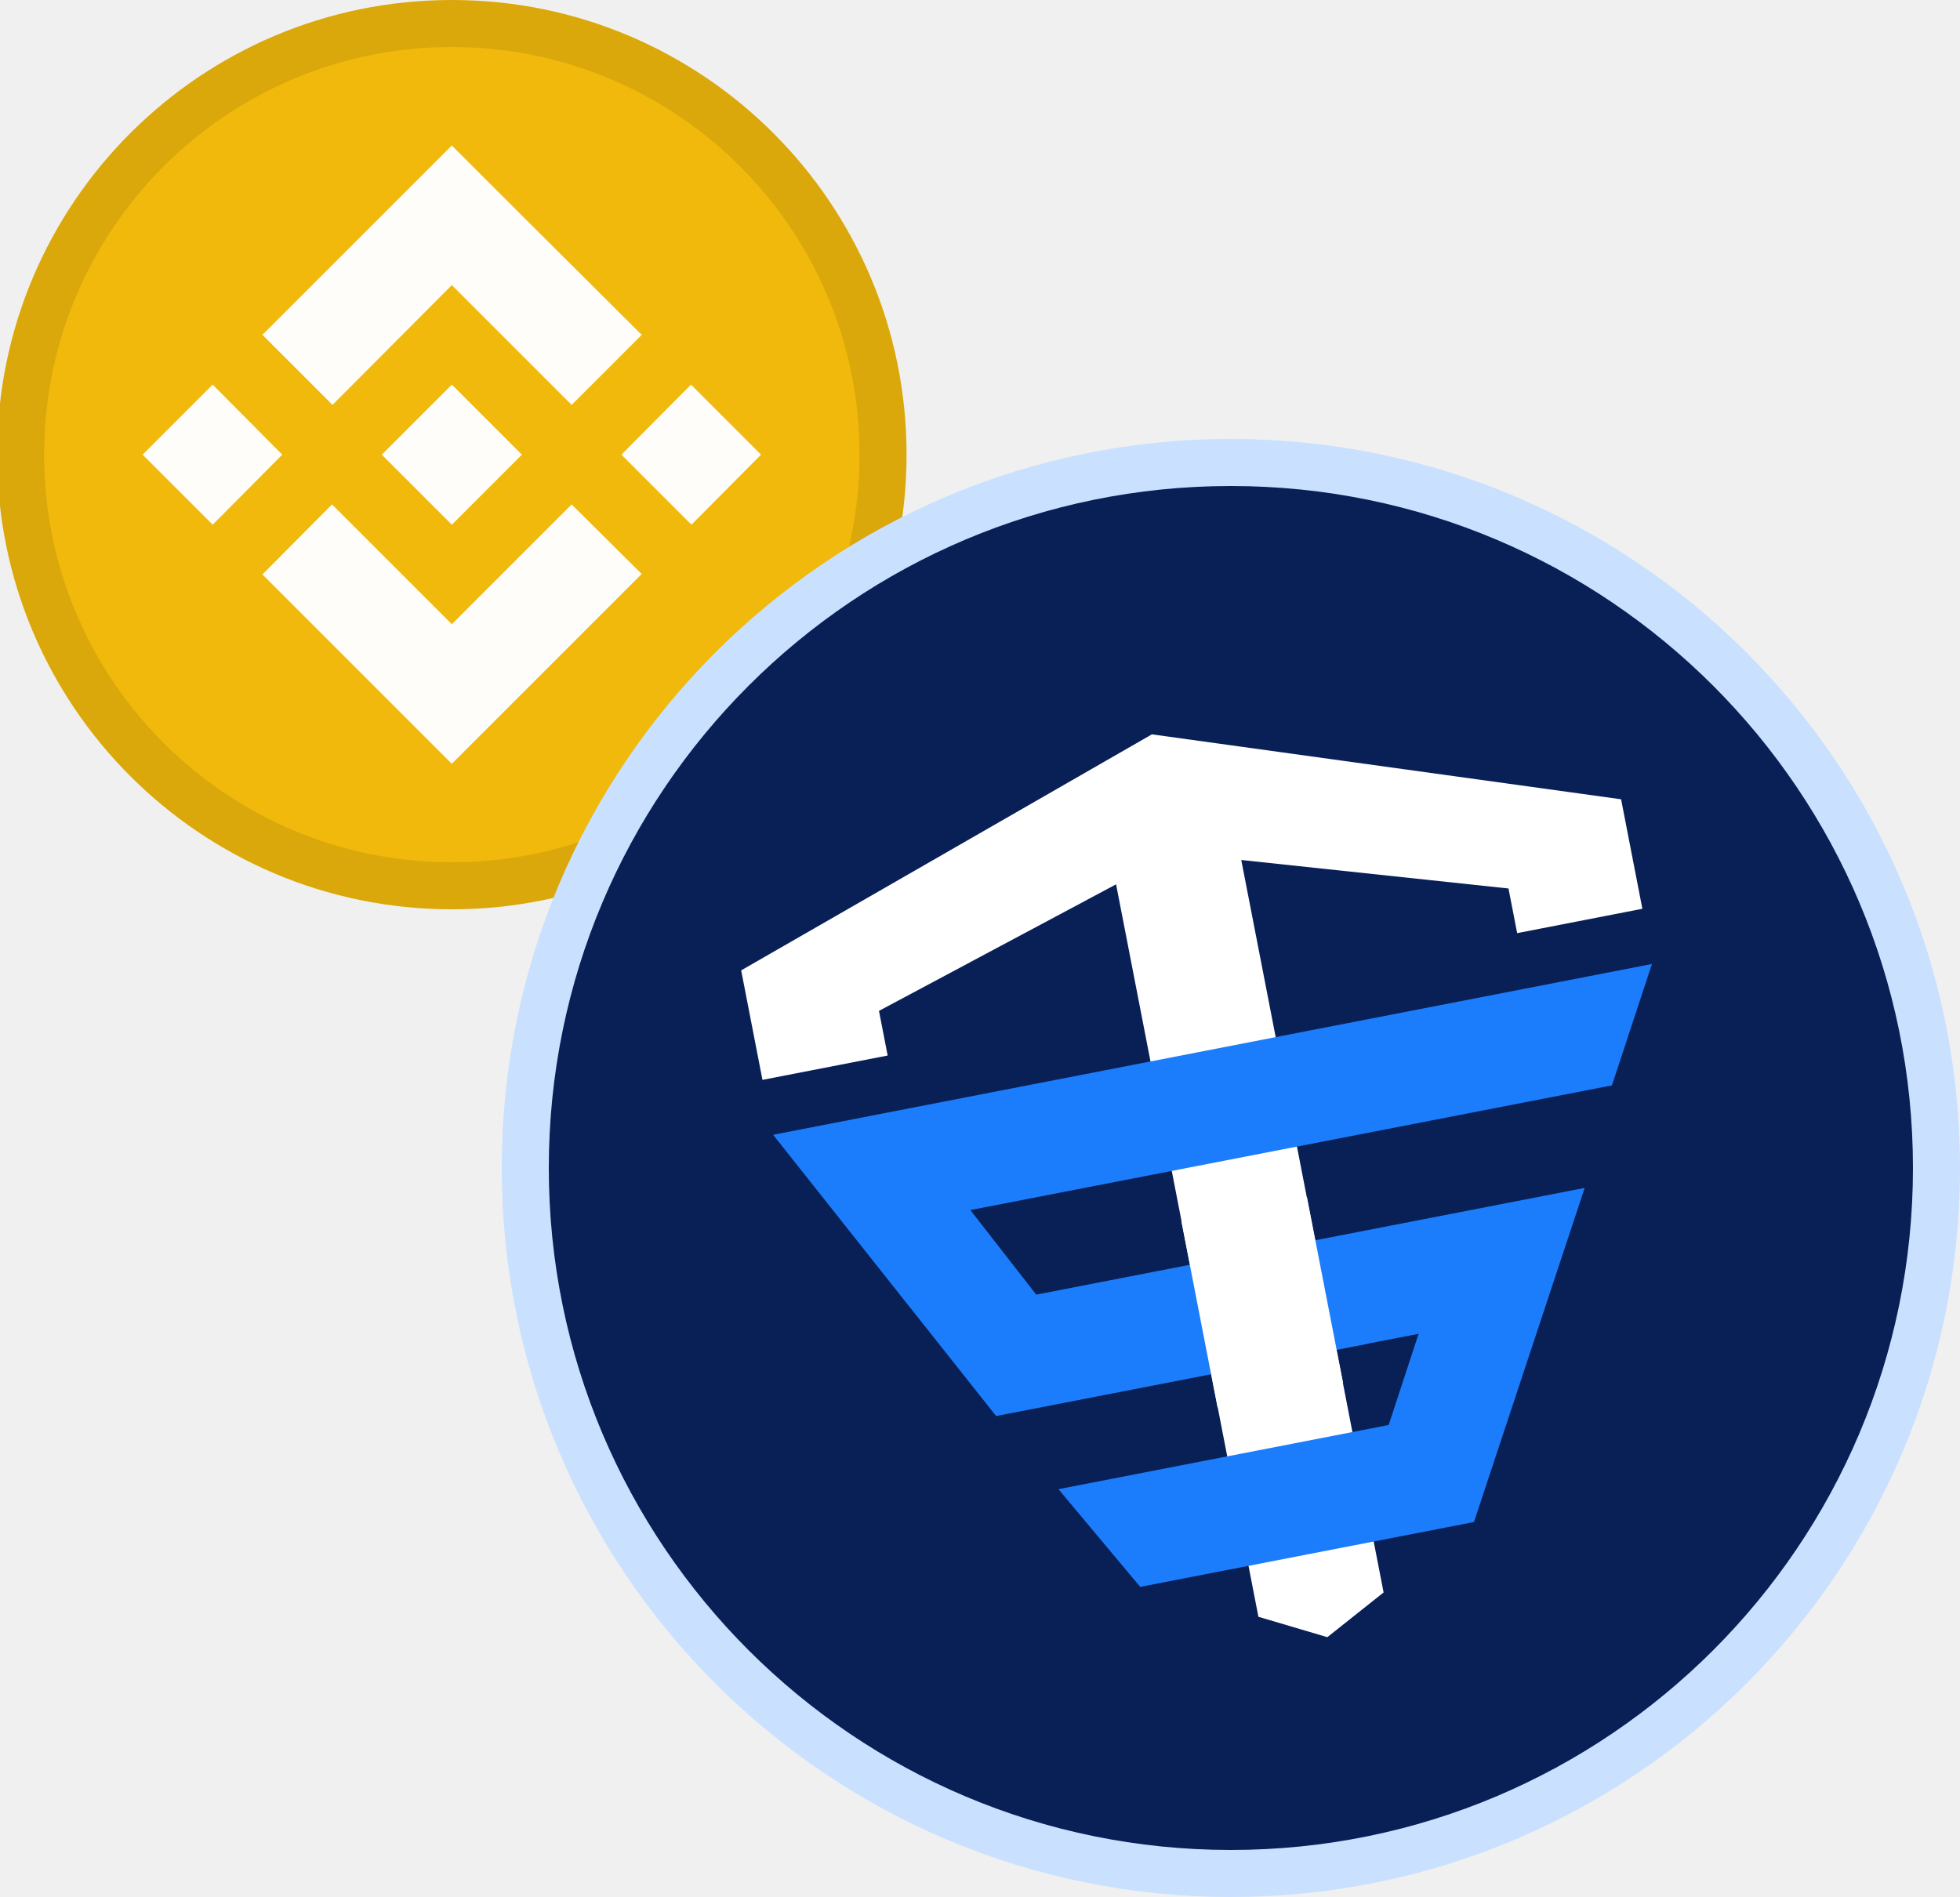
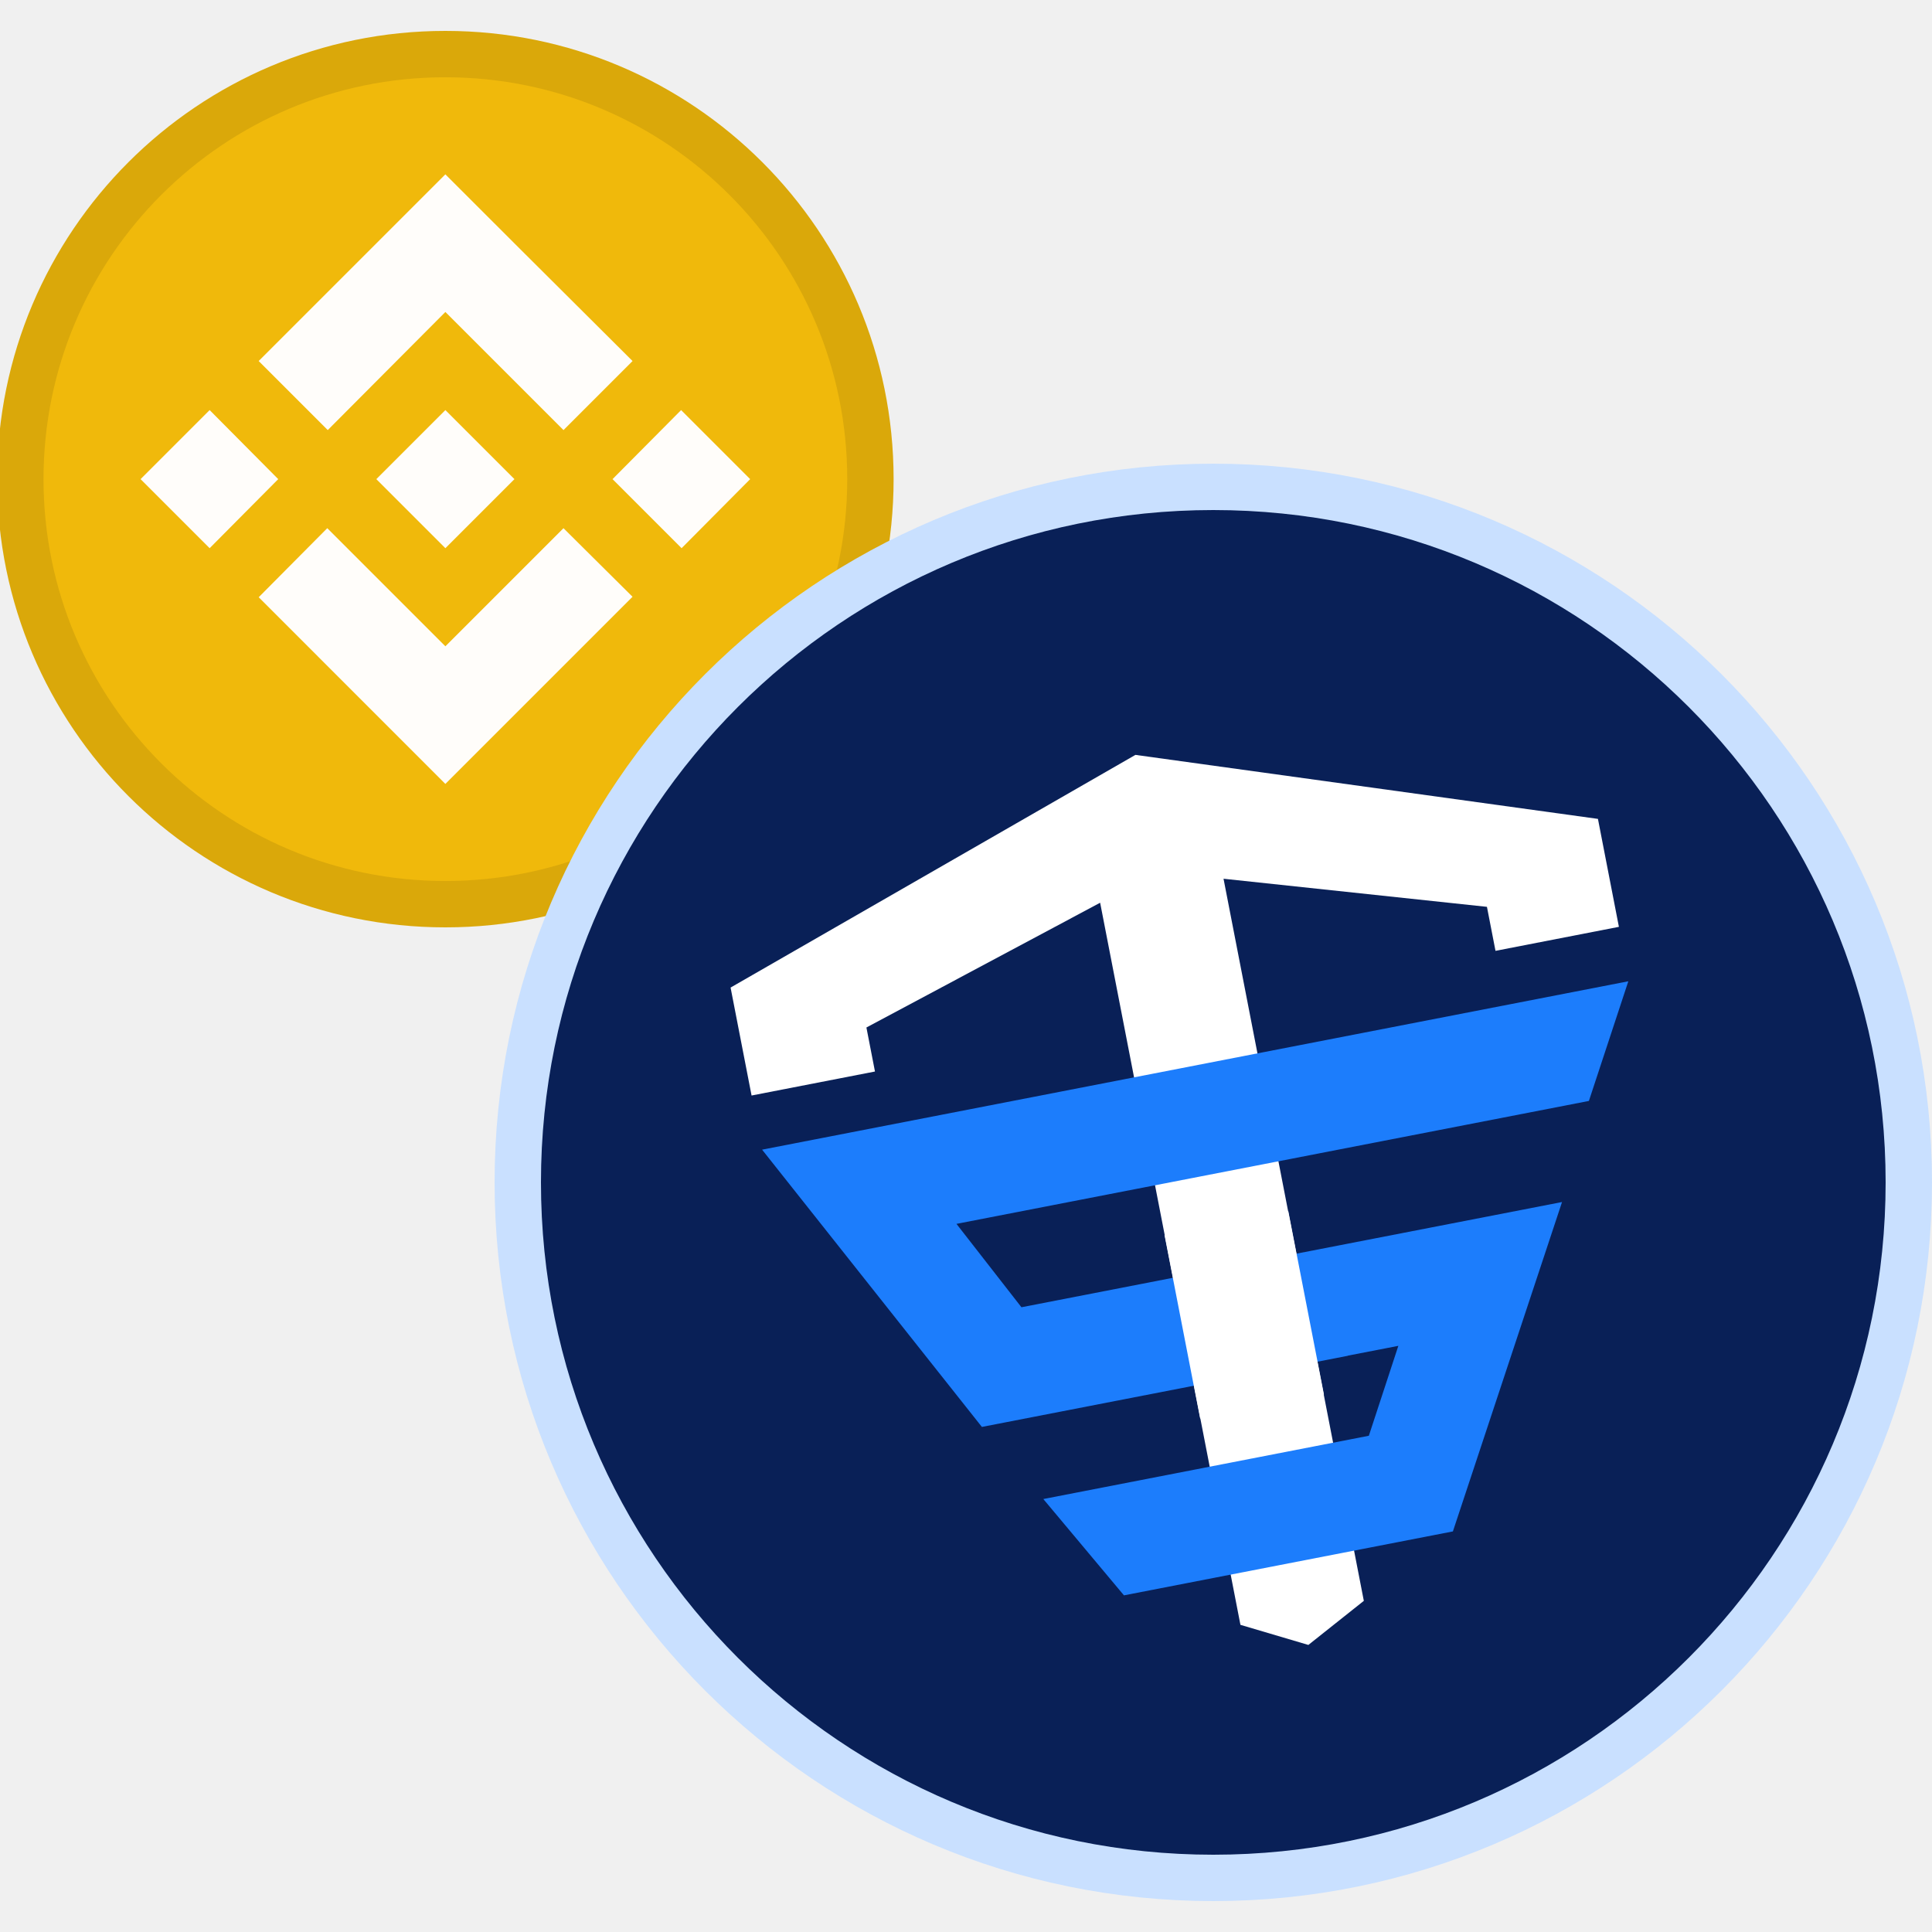
- <svg xmlns="http://www.w3.org/2000/svg" width="125px" height="121px" viewBox="0 0 125 121" version="1.1">
+ <svg xmlns="http://www.w3.org/2000/svg" width="125px" height="125" viewBox="0 0 125 121" version="1.1">
  <g id="tsla-bnb" stroke="none" stroke-width="1" fill="none" fill-rule="evenodd">
    <g id="cake-bnb" transform="translate(-0.184121, 0)">
      <circle id="Oval" fill="#F0B90B" fill-rule="nonzero" cx="29" cy="29" r="29" />
      <path d="M18.185,29 L13.748,33.468 L9.28,29 L13.748,24.532 L18.185,29 Z M29,18.185 L36.642,25.827 L41.11,21.359 L33.469,13.748 L29,9.28 L16.921,21.358 L21.389,25.826 L29,18.185 Z M44.252,24.532 L39.815,29 L44.283,33.468 L48.72,29 L44.252,24.532 Z M29,39.815 L21.359,32.173 L16.922,36.641 L29,48.72 L41.109,36.611 L36.641,32.174 L29,39.815 Z M29,33.468 L33.468,29 L29,24.532 L24.532,29 L29,33.468 L29,33.468 Z" id="Shape" fill="#FFFDFA" fill-rule="nonzero" />
      <circle id="Oval" stroke="#191326" stroke-width="3" opacity="0.1" style="mix-blend-mode: multiply;" cx="29" cy="29" r="27.5" />
    </g>
    <g id="Group-3" transform="translate(35, 31)">
      <g id="cake-bnb" fill="#092057" fill-rule="nonzero" stroke="#C9E0FF" stroke-width="3">
        <circle id="Oval" cx="43.5" cy="43.5" r="45" />
      </g>
      <g id="Group-2" transform="translate(9.400746, 9.410878)">
        <g id="Group" transform="translate(34.65739, 35.22279) rotate(1) translate(-34.65739, -35.22279) translate(0.599254, 0.589122)">
          <polygon id="Fill-4" fill="#FFFFFF" transform="translate(34.05813, 34.63366) rotate(-12) translate(-34.05813, -34.63366) " points="62.642 22.192 54.508 22.193 54.508 19.292 38.125 14.256 38.121 61.85 34.054 63.965 29.988 61.85 29.992 14.257 13.608 19.295 13.608 22.196 5.474 22.197 5.474 15.082 34.059 5.302 62.643 15.077" />
          <path d="M41.693,45.932 L17.575,45.932 L7.038,25.609 L64.132,25.609 L60.151,32.722 L18.467,32.722 L21.564,38.82 L39.203,38.819 L39.218,38.811 L57.197,38.811 L46.199,58.383 L24.518,58.383 L20.586,51.27 L42.042,51.27 L45.025,45.924 L41.706,45.923 L41.693,45.932 Z" id="Combined-Shape" fill="#1C7DFC" fill-rule="nonzero" transform="translate(35.58488, 41.99623) rotate(-12) translate(-35.58488, -41.99623) " />
          <polygon id="Rectangle-Copy-5" fill="#FFFFFF" transform="translate(35.63063, 42.04089) rotate(-12) translate(-35.63063, -42.04089) " points="31.553 35.994 39.709 35.993 39.709 48.088 31.552 48.088" />
        </g>
      </g>
    </g>
  </g>
</svg>
